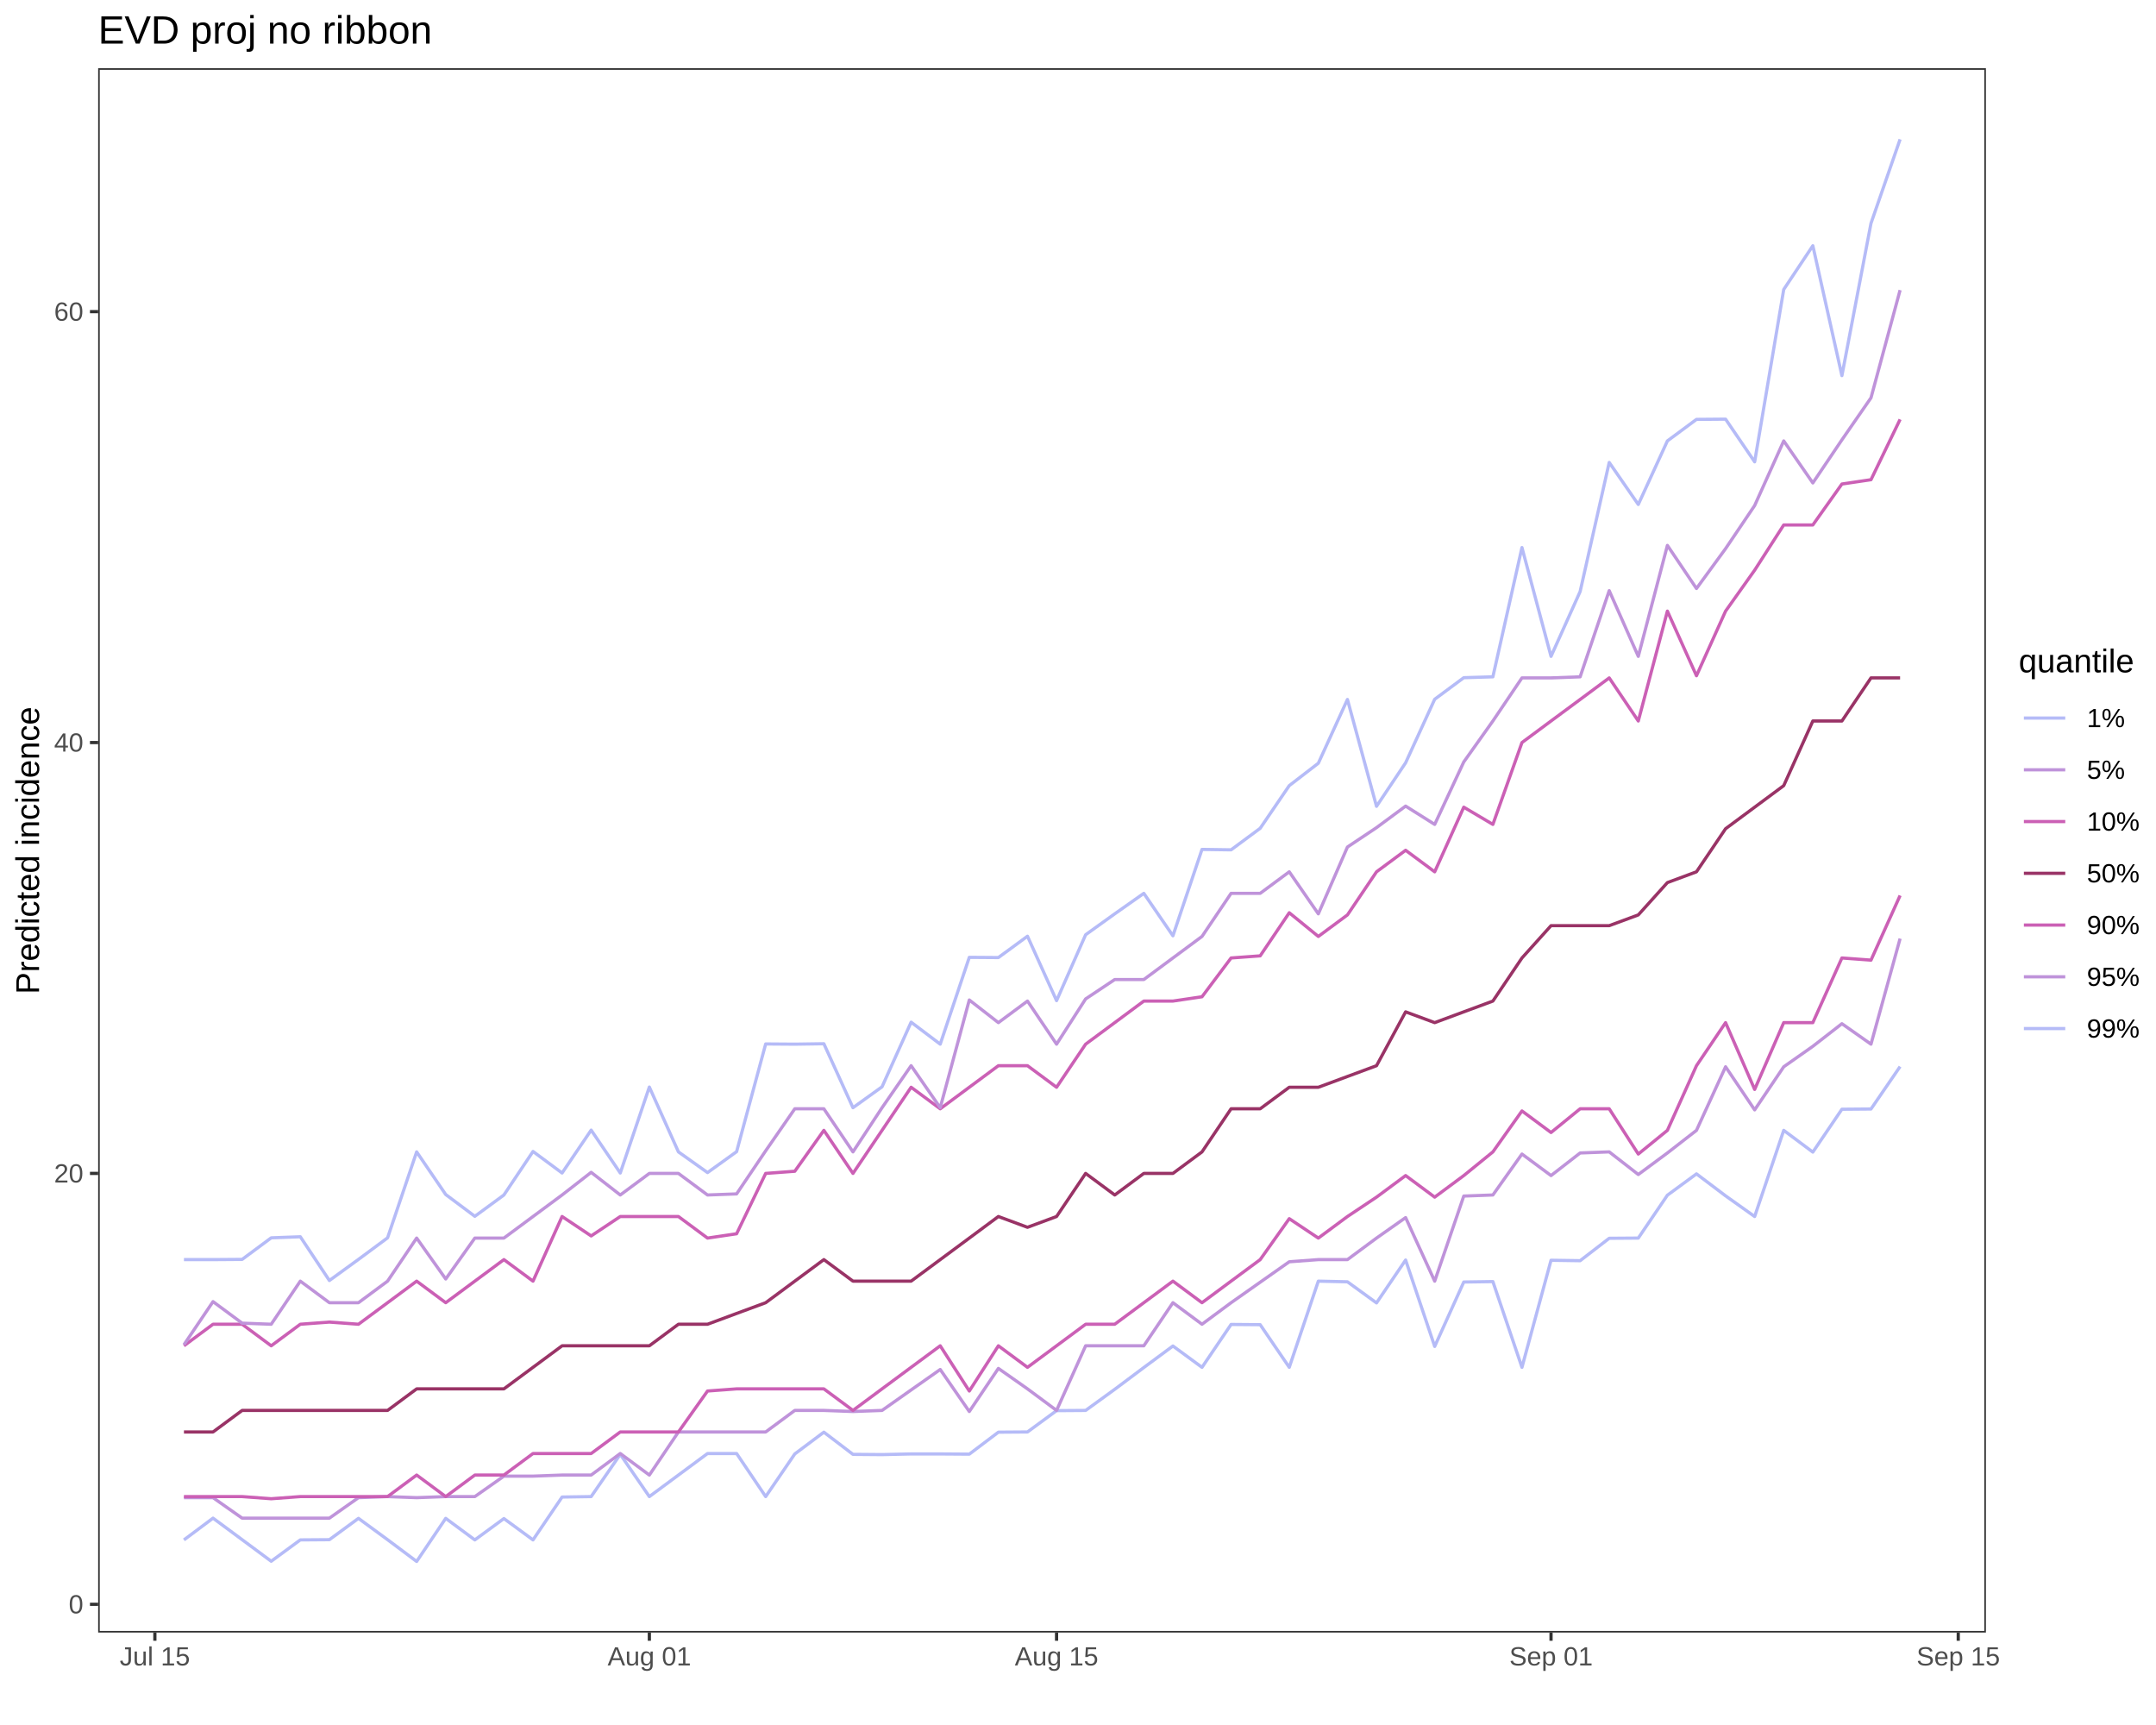
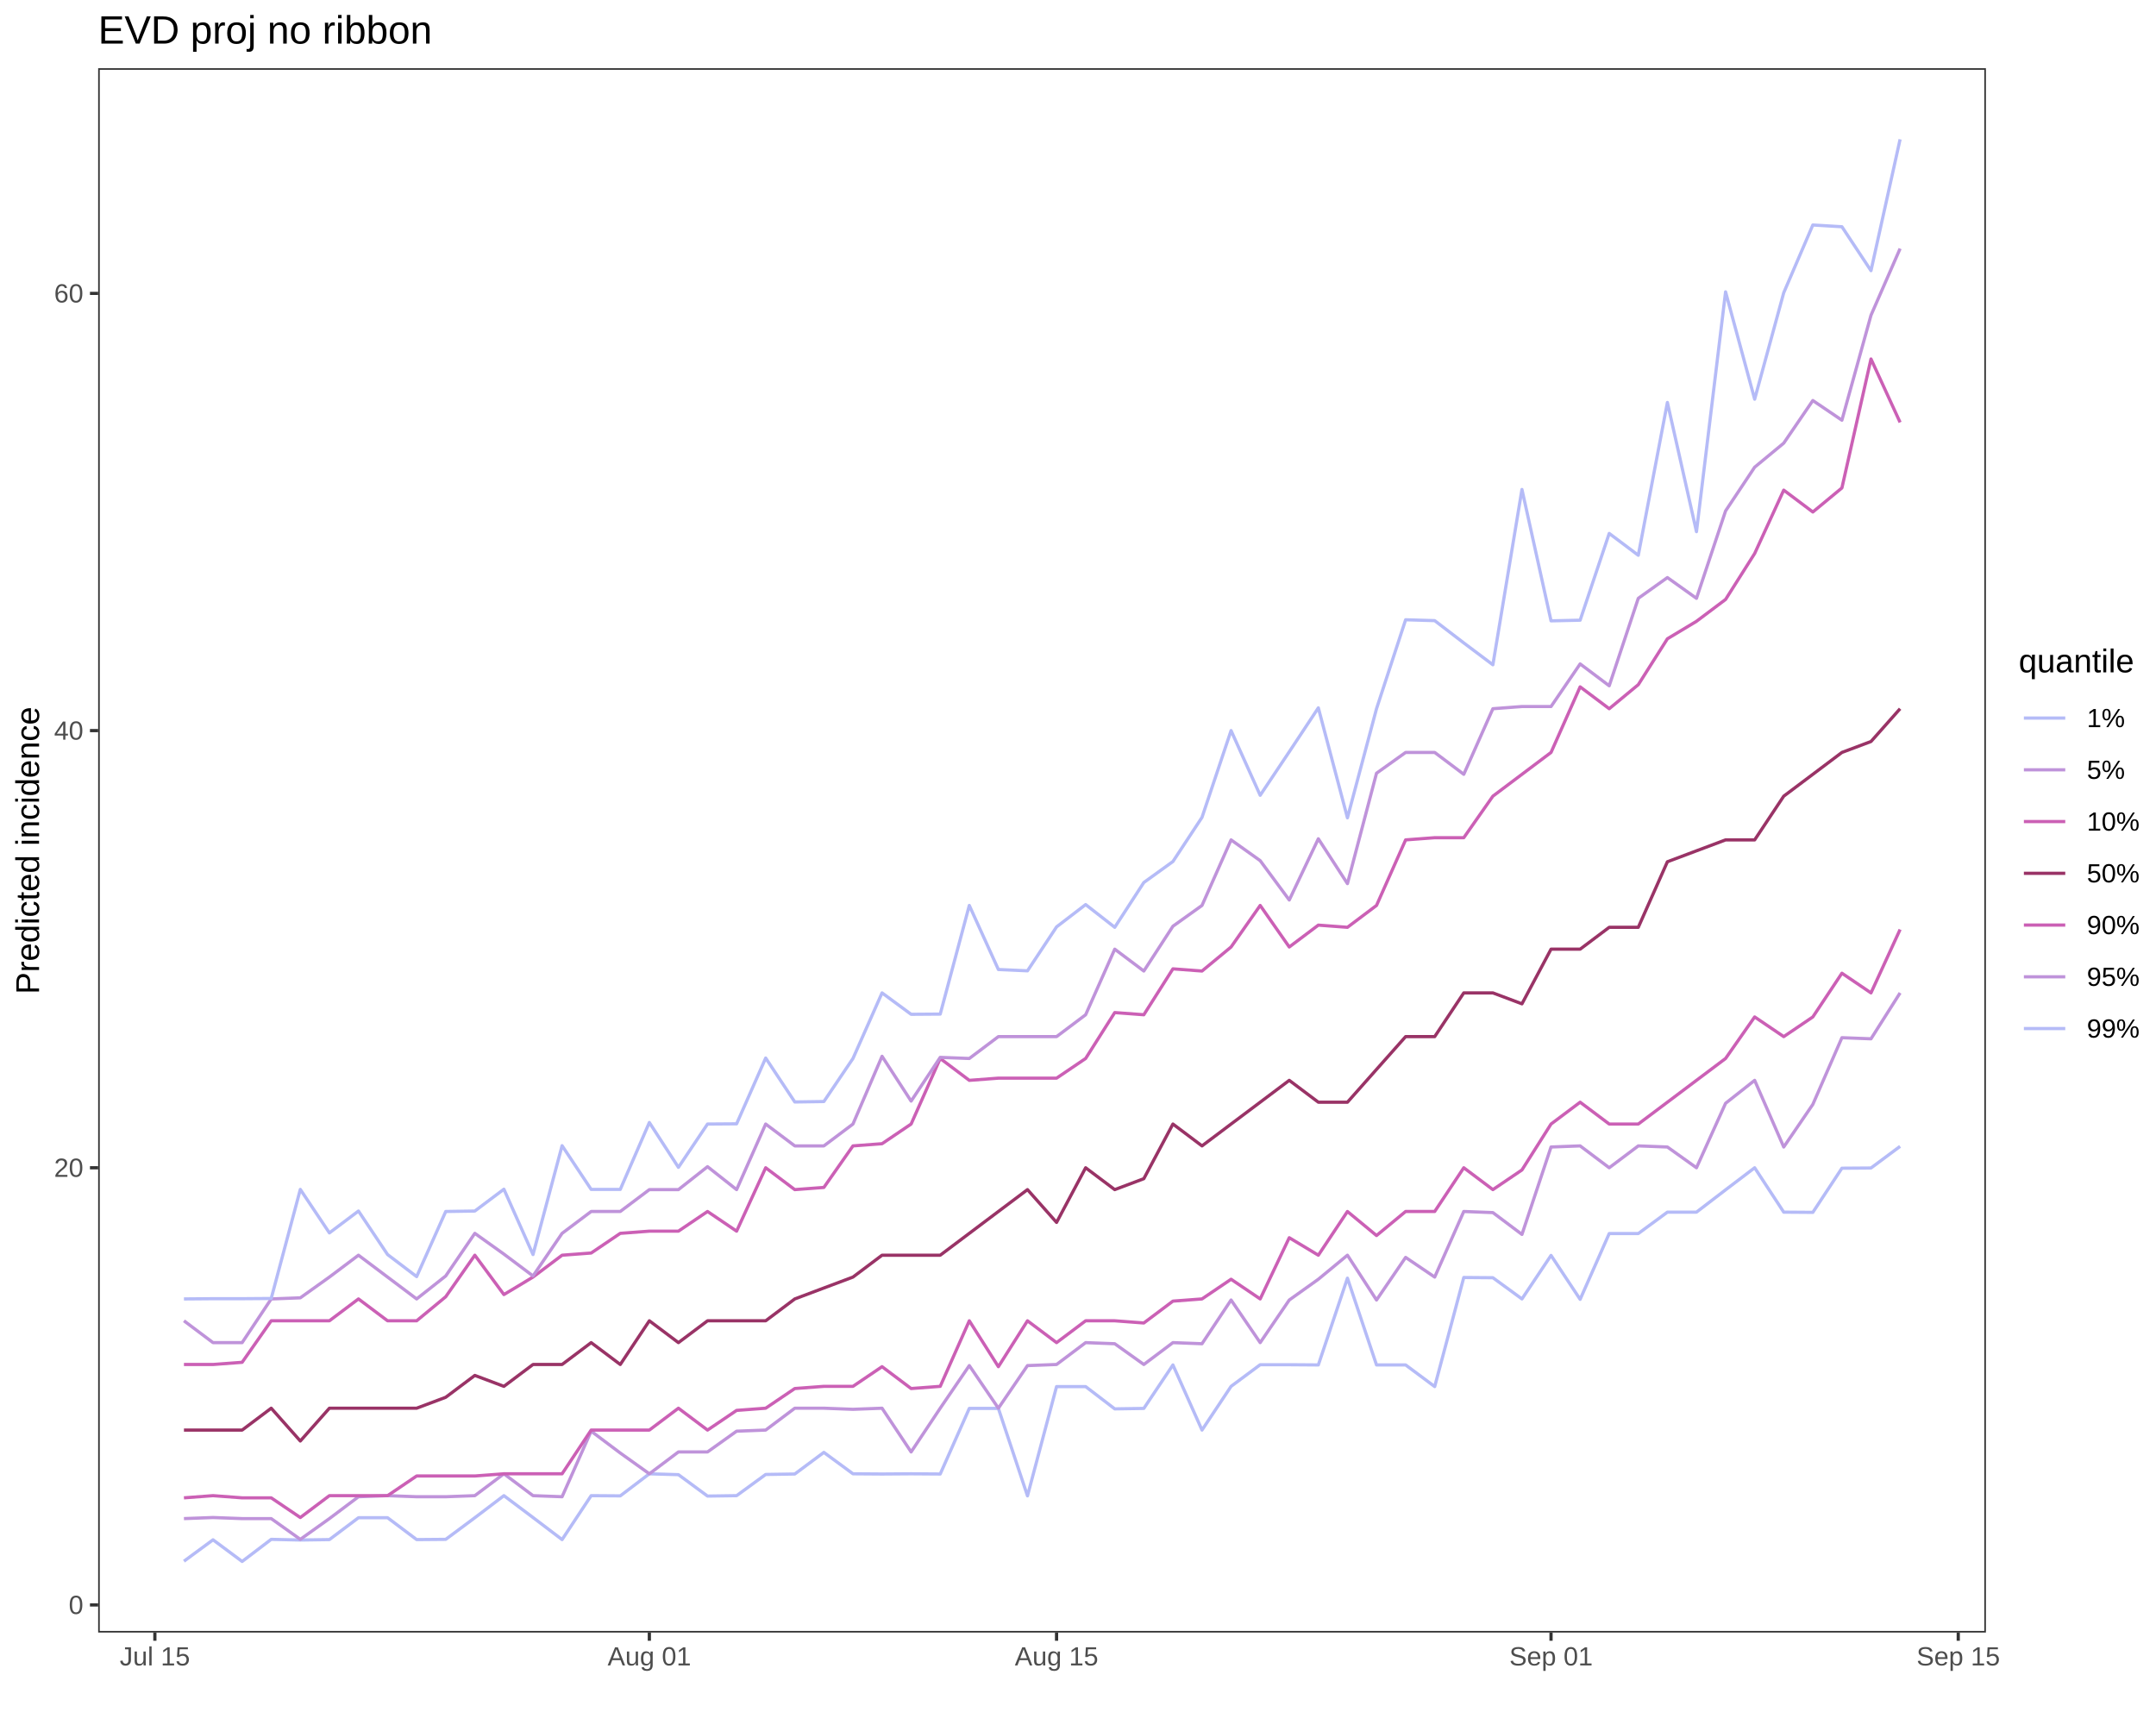
<svg xmlns="http://www.w3.org/2000/svg" viewBox="0 0 720.00 576.00">
  <defs>
    <style type="text/css">
    line, polyline, polygon, path, rect, circle {
      fill: none;
      stroke: #000000;
      stroke-linecap: round;
      stroke-linejoin: round;
      stroke-miterlimit: 10.00;
    }
  </style>
  </defs>
  <rect width="100%" height="100%" style="stroke: none; fill: #FFFFFF;" />
  <rect x="0.00" y="0.00" width="720.00" height="576.00" style="stroke-width: 1.07; stroke: #FFFFFF; fill: #FFFFFF;" />
  <defs>
    <clipPath id="cpMzIuNzh8NjYzLjE5fDU0NS4xM3wyMi43Nw==">
      <rect x="32.78" y="22.77" width="630.42" height="522.36" />
    </clipPath>
  </defs>
  <rect x="32.78" y="22.77" width="630.42" height="522.36" style="stroke-width: 1.07; stroke: none; fill: #FFFFFF;" clip-path="url(#cpMzIuNzh8NjYzLjE5fDU0NS4xM3wyMi43Nw==)" />
-   <polyline points="61.43,514.19 71.14,506.93 80.86,514.12 90.57,521.32 100.29,514.19 110.00,514.12 119.71,507.00 129.43,514.12 139.14,521.39 148.85,507.00 158.57,514.19 168.28,507.07 178.00,514.19 187.71,499.88 197.42,499.73 207.14,485.63 216.85,499.73 226.56,492.54 236.28,485.35 245.99,485.35 255.70,499.73 265.42,485.49 275.13,478.22 284.85,485.63 294.56,485.71 304.27,485.49 313.99,485.49 323.70,485.56 333.41,478.22 343.13,478.15 352.84,471.03 362.55,470.96 372.27,463.91 381.98,456.64 391.70,449.45 401.41,456.57 411.12,442.25 420.84,442.33 430.55,456.57 440.26,427.79 449.98,428.01 459.69,435.06 469.41,420.74 479.12,449.59 488.83,428.08 498.55,427.94 508.26,456.57 517.97,420.82 527.69,420.96 537.40,413.48 547.11,413.41 556.83,399.09 566.54,391.97 576.26,399.31 585.97,406.21 595.68,377.44 605.40,384.70 615.11,370.39 624.82,370.31 634.54,356.14 " style="stroke-width: 1.07; stroke: #B5BBF7; stroke-linecap: butt;" clip-path="url(#cpMzIuNzh8NjYzLjE5fDU0NS4xM3wyMi43Nw==)" />
-   <polyline points="61.43,500.09 71.14,500.09 80.86,506.93 90.57,506.93 100.29,506.93 110.00,506.93 119.71,500.09 129.43,499.73 139.14,500.09 148.85,499.73 158.57,499.73 168.28,492.90 178.00,492.90 187.71,492.54 197.42,492.54 207.14,485.35 216.85,492.54 226.56,478.15 236.28,478.15 245.99,478.15 255.70,478.15 265.42,470.96 275.13,470.96 284.85,471.32 294.56,470.96 304.27,464.12 313.99,457.29 323.70,471.32 333.41,456.93 343.13,463.76 352.84,470.96 362.55,449.38 372.27,449.38 381.98,449.38 391.70,434.99 401.41,442.18 411.12,434.99 420.84,428.15 430.55,421.32 440.26,420.60 449.98,420.60 459.69,413.41 469.41,406.57 479.12,427.79 488.83,399.38 498.55,399.02 508.26,385.35 517.97,392.54 527.69,384.99 537.40,384.63 547.11,392.18 556.83,384.99 566.54,377.44 576.26,356.21 585.97,370.60 595.68,356.21 605.40,349.38 615.11,341.83 624.82,348.66 634.54,313.41 " style="stroke-width: 1.07; stroke: #BF93DA; stroke-linecap: butt;" clip-path="url(#cpMzIuNzh8NjYzLjE5fDU0NS4xM3wyMi43Nw==)" />
-   <polyline points="61.43,499.73 71.14,499.73 80.86,499.73 90.57,500.45 100.29,499.73 110.00,499.73 119.71,499.73 129.43,499.73 139.14,492.54 148.85,499.73 158.57,492.54 168.28,492.54 178.00,485.35 187.71,485.35 197.42,485.35 207.14,478.15 216.85,478.15 226.56,478.15 236.28,464.48 245.99,463.76 255.70,463.76 265.42,463.76 275.13,463.76 284.85,470.96 294.56,463.76 304.27,456.57 313.99,449.38 323.70,464.48 333.41,449.38 343.13,456.57 352.84,449.38 362.55,442.18 372.27,442.18 381.98,434.99 391.70,427.79 401.41,434.99 411.12,427.79 420.84,420.60 430.55,406.93 440.26,413.41 449.98,406.21 459.69,399.74 469.41,392.54 479.12,399.74 488.83,392.54 498.55,384.63 508.26,370.96 517.97,378.16 527.69,370.24 537.40,370.24 547.11,385.35 556.83,377.44 566.54,355.85 576.26,341.47 585.97,363.77 595.68,341.47 605.40,341.47 615.11,319.88 624.82,320.60 634.54,299.02 " style="stroke-width: 1.07; stroke: #CB60B5; stroke-linecap: butt;" clip-path="url(#cpMzIuNzh8NjYzLjE5fDU0NS4xM3wyMi43Nw==)" />
-   <polyline points="61.43,478.15 71.14,478.15 80.86,470.96 90.57,470.96 100.29,470.96 110.00,470.96 119.71,470.96 129.43,470.96 139.14,463.76 148.85,463.76 158.57,463.76 168.28,463.76 178.00,456.57 187.71,449.38 197.42,449.38 207.14,449.38 216.85,449.38 226.56,442.18 236.28,442.18 245.99,438.58 255.70,434.99 265.42,427.79 275.13,420.60 284.85,427.79 294.56,427.79 304.27,427.79 313.99,420.60 323.70,413.41 333.41,406.21 343.13,409.81 352.84,406.21 362.55,391.82 372.27,399.02 381.98,391.82 391.70,391.82 401.41,384.63 411.12,370.24 420.84,370.24 430.55,363.05 440.26,363.05 449.98,359.45 459.69,355.85 469.41,337.87 479.12,341.47 488.83,337.87 498.55,334.27 508.26,319.88 517.97,309.09 527.69,309.09 537.40,309.09 547.11,305.50 556.83,294.71 566.54,291.11 576.26,276.72 585.97,269.53 595.68,262.33 605.40,240.75 615.11,240.75 624.82,226.36 634.54,226.36 " style="stroke-width: 1.07; stroke: #993366; stroke-linecap: butt;" clip-path="url(#cpMzIuNzh8NjYzLjE5fDU0NS4xM3wyMi43Nw==)" />
-   <polyline points="61.43,449.38 71.14,442.18 80.86,442.18 90.57,449.38 100.29,442.18 110.00,441.46 119.71,442.18 129.43,434.99 139.14,427.79 148.85,434.99 158.57,427.79 168.28,420.60 178.00,427.79 187.71,406.21 197.42,412.69 207.14,406.21 216.85,406.21 226.56,406.21 236.28,413.41 245.99,411.97 255.70,391.82 265.42,391.10 275.13,377.44 284.85,391.82 294.56,377.44 304.27,363.05 313.99,370.24 323.70,363.05 333.41,355.85 343.13,355.85 352.84,363.05 362.55,348.66 372.27,341.47 381.98,334.27 391.70,334.27 401.41,332.83 411.12,319.88 420.84,319.17 430.55,304.78 440.26,312.69 449.98,305.50 459.69,291.11 469.41,283.92 479.12,291.11 488.83,269.53 498.55,275.28 508.26,247.95 517.97,240.75 527.69,233.56 537.40,226.36 547.11,240.75 556.83,204.06 566.54,225.64 576.26,204.06 585.97,190.39 595.68,175.29 605.40,175.29 615.11,161.62 624.82,160.18 634.54,140.04 " style="stroke-width: 1.07; stroke: #CB60B5; stroke-linecap: butt;" clip-path="url(#cpMzIuNzh8NjYzLjE5fDU0NS4xM3wyMi43Nw==)" />
-   <polyline points="61.43,449.02 71.14,434.63 80.86,441.82 90.57,442.18 100.29,427.79 110.00,434.99 119.71,434.99 129.43,427.79 139.14,413.41 148.85,427.07 158.57,413.41 168.28,413.41 178.00,406.21 187.71,399.02 197.42,391.46 207.14,399.02 216.85,391.82 226.56,391.82 236.28,399.02 245.99,398.66 255.70,384.27 265.42,370.24 275.13,370.24 284.85,384.63 294.56,369.88 304.27,355.85 313.99,369.88 323.70,333.91 333.41,341.47 343.13,334.27 352.84,348.66 362.55,333.55 372.27,327.08 381.98,327.08 391.70,319.88 401.41,312.69 411.12,298.30 420.84,298.30 430.55,291.11 440.26,305.14 449.98,282.84 459.69,276.36 469.41,269.17 479.12,275.28 488.83,254.42 498.55,240.75 508.26,226.36 517.97,226.36 527.69,226.00 537.40,197.23 547.11,219.17 556.83,182.12 566.54,196.51 576.26,183.20 585.97,168.81 595.68,147.23 605.40,161.26 615.11,146.87 624.82,132.84 634.54,96.87 " style="stroke-width: 1.07; stroke: #BF93DA; stroke-linecap: butt;" clip-path="url(#cpMzIuNzh8NjYzLjE5fDU0NS4xM3wyMi43Nw==)" />
-   <polyline points="61.43,420.60 71.14,420.60 80.86,420.53 90.57,413.33 100.29,412.97 110.00,427.58 119.71,420.53 129.43,413.33 139.14,384.63 148.85,398.87 158.57,406.14 168.28,399.02 178.00,384.49 187.71,391.68 197.42,377.36 207.14,391.68 216.85,362.98 226.56,384.63 236.28,391.54 245.99,384.56 255.70,348.59 265.42,348.66 275.13,348.52 284.85,369.88 294.56,362.90 304.27,341.32 313.99,348.66 323.70,319.67 333.41,319.74 343.13,312.62 352.84,334.13 362.55,312.12 372.27,305.14 381.98,298.30 391.70,312.47 401.41,283.63 411.12,283.77 420.84,276.58 430.55,262.33 440.26,254.85 449.98,233.56 459.69,269.24 469.41,254.71 479.12,233.49 488.83,226.29 498.55,226.00 508.26,182.84 517.97,219.17 527.69,197.52 537.40,154.42 547.11,168.45 556.83,147.23 566.54,140.04 576.26,139.96 585.97,154.21 595.68,96.66 605.40,82.05 615.11,125.43 624.82,74.57 634.54,46.52 " style="stroke-width: 1.07; stroke: #B5BBF7; stroke-linecap: butt;" clip-path="url(#cpMzIuNzh8NjYzLjE5fDU0NS4xM3wyMi43Nw==)" />
+   <polyline points="61.43,521.31 71.14,514.16 80.86,521.39 90.57,514.01 100.29,514.23 110.00,514.09 119.71,506.79 129.43,506.79 139.14,514.09 148.85,514.01 158.57,506.79 168.28,499.42 178.00,506.72 187.71,514.09 197.42,499.42 207.14,499.49 216.85,492.12 226.56,492.41 236.28,499.56 245.99,499.42 255.70,492.34 265.42,492.19 275.13,484.97 284.85,492.12 294.56,492.19 304.27,492.12 313.99,492.19 323.70,470.29 333.41,470.29 343.13,499.49 352.84,463.00 362.55,463.00 372.27,470.44 381.98,470.29 391.70,455.77 401.41,477.52 411.12,462.92 420.84,455.70 430.55,455.70 440.26,455.77 449.98,426.79 459.69,455.77 469.41,455.77 479.12,463.00 488.83,426.57 498.55,426.65 508.26,433.73 517.97,419.20 527.69,433.87 537.40,411.90 547.11,411.90 556.83,404.75 566.54,404.75 576.26,397.30 585.97,389.93 595.68,404.75 605.40,404.82 615.11,390.08 624.82,390.01 634.54,382.78 " style="stroke-width: 1.07; stroke: #B5BBF7; stroke-linecap: butt;" clip-path="url(#cpMzIuNzh8NjYzLjE5fDU0NS4xM3wyMi43Nw==)" />
+   <polyline points="61.43,507.08 71.14,506.72 80.86,507.08 90.57,507.08 100.29,514.01 110.00,507.08 119.71,499.78 129.43,499.42 139.14,499.78 148.85,499.78 158.57,499.42 168.28,492.12 178.00,499.42 187.71,499.78 197.42,477.89 207.14,485.18 216.85,492.12 226.56,484.82 236.28,484.82 245.99,477.89 255.70,477.52 265.42,470.22 275.13,470.22 284.85,470.59 294.56,470.22 304.27,484.82 313.99,470.22 323.70,455.99 333.41,470.22 343.13,455.99 352.84,455.62 362.55,448.32 372.27,448.69 381.98,455.62 391.70,448.32 401.41,448.69 411.12,434.09 420.84,448.32 430.55,434.09 440.26,427.16 449.98,419.13 459.69,434.09 469.41,419.86 479.12,426.43 488.83,404.53 498.55,404.90 508.26,412.19 517.97,383.00 527.69,382.63 537.40,389.93 547.11,382.63 556.83,383.00 566.54,389.93 576.26,368.40 585.97,360.74 595.68,383.00 605.40,368.77 615.11,346.50 624.82,346.87 634.54,331.54 " style="stroke-width: 1.07; stroke: #BF93DA; stroke-linecap: butt;" clip-path="url(#cpMzIuNzh8NjYzLjE5fDU0NS4xM3wyMi43Nw==)" />
+   <polyline points="61.43,500.15 71.14,499.42 80.86,500.15 90.57,500.15 100.29,506.72 110.00,499.42 119.71,499.42 129.43,499.42 139.14,492.85 148.85,492.85 158.57,492.85 168.28,492.12 178.00,492.12 187.71,492.12 197.42,477.52 207.14,477.52 216.85,477.52 226.56,470.22 236.28,477.52 245.99,470.95 255.70,470.22 265.42,463.65 275.13,462.92 284.85,462.92 294.56,456.35 304.27,463.65 313.99,462.92 323.70,441.03 333.41,456.35 343.13,441.03 352.84,448.32 362.55,441.03 372.27,441.03 381.98,441.76 391.70,434.46 401.41,433.73 411.12,427.16 420.84,433.73 430.55,413.29 440.26,419.13 449.98,404.53 459.69,412.56 469.41,404.53 479.12,404.53 488.83,389.93 498.55,397.23 508.26,390.66 517.97,375.33 527.69,368.04 537.40,375.33 547.11,375.33 556.83,368.04 566.54,360.74 576.26,353.44 585.97,339.57 595.68,346.14 605.40,339.57 615.11,324.97 624.82,331.54 634.54,310.37 " style="stroke-width: 1.07; stroke: #CB60B5; stroke-linecap: butt;" clip-path="url(#cpMzIuNzh8NjYzLjE5fDU0NS4xM3wyMi43Nw==)" />
+   <polyline points="61.43,477.52 71.14,477.52 80.86,477.52 90.57,470.22 100.29,481.17 110.00,470.22 119.71,470.22 129.43,470.22 139.14,470.22 148.85,466.57 158.57,459.27 168.28,462.92 178.00,455.62 187.71,455.62 197.42,448.32 207.14,455.62 216.85,441.03 226.56,448.32 236.28,441.03 245.99,441.03 255.70,441.03 265.42,433.73 275.13,430.08 284.85,426.43 294.56,419.13 304.27,419.13 313.99,419.13 323.70,411.83 333.41,404.53 343.13,397.23 352.84,408.18 362.55,389.93 372.27,397.23 381.98,393.58 391.70,375.33 401.41,382.63 411.12,375.33 420.84,368.04 430.55,360.74 440.26,368.04 449.98,368.04 459.69,357.09 469.41,346.14 479.12,346.14 488.83,331.54 498.55,331.54 508.26,335.19 517.97,316.94 527.69,316.94 537.40,309.64 547.11,309.64 556.83,287.75 566.54,284.10 576.26,280.45 585.97,280.45 595.68,265.85 605.40,258.55 615.11,251.25 624.82,247.60 634.54,236.65 " style="stroke-width: 1.07; stroke: #993366; stroke-linecap: butt;" clip-path="url(#cpMzIuNzh8NjYzLjE5fDU0NS4xM3wyMi43Nw==)" />
+   <polyline points="61.43,455.62 71.14,455.62 80.86,454.89 90.57,441.03 100.29,441.03 110.00,441.03 119.71,433.73 129.43,441.03 139.14,441.03 148.85,433.00 158.57,419.13 168.28,432.27 178.00,426.43 187.71,419.13 197.42,418.40 207.14,411.83 216.85,411.10 226.56,411.10 236.28,404.53 245.99,411.10 255.70,389.93 265.42,397.23 275.13,396.50 284.85,382.63 294.56,381.90 304.27,375.33 313.99,353.44 323.70,360.74 333.41,360.01 343.13,360.01 352.84,360.01 362.55,353.44 372.27,338.11 381.98,338.84 391.70,323.51 401.41,324.24 411.12,316.21 420.84,302.34 430.55,316.21 440.26,308.91 449.98,309.64 459.69,302.34 469.41,280.45 479.12,279.72 488.83,279.72 498.55,265.85 508.26,258.55 517.97,251.25 527.69,229.35 537.40,236.65 547.11,228.62 556.83,213.30 566.54,207.46 576.26,200.16 585.97,184.83 595.68,163.66 605.40,170.96 615.11,162.93 624.82,119.87 634.54,141.04 " style="stroke-width: 1.07; stroke: #CB60B5; stroke-linecap: butt;" clip-path="url(#cpMzIuNzh8NjYzLjE5fDU0NS4xM3wyMi43Nw==)" />
+   <polyline points="61.43,441.03 71.14,448.32 80.86,448.32 90.57,433.73 100.29,433.36 110.00,426.43 119.71,419.13 129.43,426.43 139.14,433.73 148.85,426.06 158.57,411.83 168.28,418.76 178.00,426.06 187.71,411.83 197.42,404.53 207.14,404.53 216.85,397.23 226.56,397.23 236.28,389.57 245.99,397.23 255.70,375.33 265.42,382.63 275.13,382.63 284.85,375.33 294.56,352.71 304.27,367.67 313.99,353.07 323.70,353.44 333.41,346.14 343.13,346.14 352.84,346.14 362.55,338.84 372.27,316.94 381.98,324.24 391.70,309.28 401.41,302.34 411.12,280.45 420.84,287.38 430.55,300.52 440.26,280.08 449.98,295.05 459.69,258.19 469.41,251.25 479.12,251.25 488.83,258.55 498.55,236.65 508.26,235.92 517.97,235.92 527.69,221.69 537.40,228.99 547.11,199.79 556.83,192.86 566.54,199.79 576.26,170.60 585.97,156.00 595.68,147.97 605.40,133.74 615.11,140.31 624.82,105.27 634.54,83.01 " style="stroke-width: 1.07; stroke: #BF93DA; stroke-linecap: butt;" clip-path="url(#cpMzIuNzh8NjYzLjE5fDU0NS4xM3wyMi43Nw==)" />
+   <polyline points="61.43,433.73 71.14,433.65 80.86,433.65 90.57,433.58 100.29,397.16 110.00,411.68 119.71,404.38 129.43,418.91 139.14,426.28 148.85,404.53 158.57,404.38 168.28,397.09 178.00,418.91 187.71,382.56 197.42,397.16 207.14,397.16 216.85,374.82 226.56,389.79 236.28,375.33 245.99,375.26 255.70,353.29 265.42,367.96 275.13,367.82 284.85,353.44 294.56,331.54 304.27,338.69 313.99,338.62 323.70,302.34 333.41,323.73 343.13,324.17 352.84,309.50 362.55,302.05 372.27,309.64 381.98,294.68 391.70,287.67 401.41,272.93 411.12,243.95 420.84,265.56 430.55,251.03 440.26,236.36 449.98,273.08 459.69,236.65 469.41,206.95 479.12,207.24 488.83,214.68 498.55,221.98 508.26,163.44 517.97,207.31 527.69,207.09 537.40,178.12 547.11,185.41 556.83,134.39 566.54,177.53 576.26,97.46 585.97,133.30 595.68,97.75 605.40,75.13 615.11,75.71 624.82,90.38 634.54,46.52 " style="stroke-width: 1.07; stroke: #B5BBF7; stroke-linecap: butt;" clip-path="url(#cpMzIuNzh8NjYzLjE5fDU0NS4xM3wyMi43Nw==)" />
  <rect x="32.78" y="22.77" width="630.42" height="522.36" style="stroke-width: 1.07; stroke: #333333;" clip-path="url(#cpMzIuNzh8NjYzLjE5fDU0NS4xM3wyMi43Nw==)" />
  <defs>
    <clipPath id="cpMC4wMHw3MjAuMDB8NTc2LjAwfDAuMDA=">
      <rect x="0.00" y="0.00" width="720.00" height="576.00" />
    </clipPath>
  </defs>
  <g clip-path="url(#cpMC4wMHw3MjAuMDB8NTc2LjAwfDAuMDA=)">
-     <text x="22.95" y="538.73" style="font-size: 8.80px; fill: #4D4D4D; font-family: Liberation Sans;" textLength="4.89px" lengthAdjust="spacingAndGlyphs">0</text>
+     <text x="22.95" y="538.94" style="font-size: 8.80px; fill: #4D4D4D; font-family: Liberation Sans;" textLength="4.89px" lengthAdjust="spacingAndGlyphs">0</text>
  </g>
  <g clip-path="url(#cpMC4wMHw3MjAuMDB8NTc2LjAwfDAuMDA=)">
-     <text x="18.06" y="394.85" style="font-size: 8.80px; fill: #4D4D4D; font-family: Liberation Sans;" textLength="9.78px" lengthAdjust="spacingAndGlyphs">20</text>
+     <text x="18.06" y="392.96" style="font-size: 8.80px; fill: #4D4D4D; font-family: Liberation Sans;" textLength="9.78px" lengthAdjust="spacingAndGlyphs">20</text>
  </g>
  <g clip-path="url(#cpMC4wMHw3MjAuMDB8NTc2LjAwfDAuMDA=)">
-     <text x="18.06" y="250.97" style="font-size: 8.80px; fill: #4D4D4D; font-family: Liberation Sans;" textLength="9.78px" lengthAdjust="spacingAndGlyphs">40</text>
+     <text x="18.06" y="246.98" style="font-size: 8.80px; fill: #4D4D4D; font-family: Liberation Sans;" textLength="9.78px" lengthAdjust="spacingAndGlyphs">40</text>
  </g>
  <g clip-path="url(#cpMC4wMHw3MjAuMDB8NTc2LjAwfDAuMDA=)">
-     <text x="18.06" y="107.09" style="font-size: 8.80px; fill: #4D4D4D; font-family: Liberation Sans;" textLength="9.78px" lengthAdjust="spacingAndGlyphs">60</text>
+     <text x="18.06" y="101.00" style="font-size: 8.80px; fill: #4D4D4D; font-family: Liberation Sans;" textLength="9.78px" lengthAdjust="spacingAndGlyphs">60</text>
  </g>
-   <polyline points="30.04,535.70 32.78,535.70 " style="stroke-width: 1.07; stroke: #333333; stroke-linecap: butt;" clip-path="url(#cpMC4wMHw3MjAuMDB8NTc2LjAwfDAuMDA=)" />
-   <polyline points="30.04,391.82 32.78,391.82 " style="stroke-width: 1.07; stroke: #333333; stroke-linecap: butt;" clip-path="url(#cpMC4wMHw3MjAuMDB8NTc2LjAwfDAuMDA=)" />
-   <polyline points="30.04,247.95 32.78,247.95 " style="stroke-width: 1.07; stroke: #333333; stroke-linecap: butt;" clip-path="url(#cpMC4wMHw3MjAuMDB8NTc2LjAwfDAuMDA=)" />
-   <polyline points="30.04,104.07 32.78,104.07 " style="stroke-width: 1.07; stroke: #333333; stroke-linecap: butt;" clip-path="url(#cpMC4wMHw3MjAuMDB8NTc2LjAwfDAuMDA=)" />
+   <polyline points="30.04,535.91 32.78,535.91 " style="stroke-width: 1.07; stroke: #333333; stroke-linecap: butt;" clip-path="url(#cpMC4wMHw3MjAuMDB8NTc2LjAwfDAuMDA=)" />
+   <polyline points="30.04,389.93 32.78,389.93 " style="stroke-width: 1.07; stroke: #333333; stroke-linecap: butt;" clip-path="url(#cpMC4wMHw3MjAuMDB8NTc2LjAwfDAuMDA=)" />
+   <polyline points="30.04,243.95 32.78,243.95 " style="stroke-width: 1.07; stroke: #333333; stroke-linecap: butt;" clip-path="url(#cpMC4wMHw3MjAuMDB8NTc2LjAwfDAuMDA=)" />
+   <polyline points="30.04,97.97 32.78,97.97 " style="stroke-width: 1.07; stroke: #333333; stroke-linecap: butt;" clip-path="url(#cpMC4wMHw3MjAuMDB8NTc2LjAwfDAuMDA=)" />
  <polyline points="51.72,547.87 51.72,545.13 " style="stroke-width: 1.07; stroke: #333333; stroke-linecap: butt;" clip-path="url(#cpMC4wMHw3MjAuMDB8NTc2LjAwfDAuMDA=)" />
  <polyline points="216.85,547.87 216.85,545.13 " style="stroke-width: 1.07; stroke: #333333; stroke-linecap: butt;" clip-path="url(#cpMC4wMHw3MjAuMDB8NTc2LjAwfDAuMDA=)" />
  <polyline points="352.84,547.87 352.84,545.13 " style="stroke-width: 1.07; stroke: #333333; stroke-linecap: butt;" clip-path="url(#cpMC4wMHw3MjAuMDB8NTc2LjAwfDAuMDA=)" />
  <polyline points="517.97,547.87 517.97,545.13 " style="stroke-width: 1.07; stroke: #333333; stroke-linecap: butt;" clip-path="url(#cpMC4wMHw3MjAuMDB8NTc2LjAwfDAuMDA=)" />
  <polyline points="653.96,547.87 653.96,545.13 " style="stroke-width: 1.07; stroke: #333333; stroke-linecap: butt;" clip-path="url(#cpMC4wMHw3MjAuMDB8NTc2LjAwfDAuMDA=)" />
  <g clip-path="url(#cpMC4wMHw3MjAuMDB8NTc2LjAwfDAuMDA=)">
    <text x="39.98" y="556.11" style="font-size: 8.80px; fill: #4D4D4D; font-family: Liberation Sans;" textLength="23.47px" lengthAdjust="spacingAndGlyphs">Jul 15</text>
  </g>
  <g clip-path="url(#cpMC4wMHw3MjAuMDB8NTc2LjAwfDAuMDA=)">
    <text x="202.91" y="556.11" style="font-size: 8.80px; fill: #4D4D4D; font-family: Liberation Sans;" textLength="27.88px" lengthAdjust="spacingAndGlyphs">Aug 01</text>
  </g>
  <g clip-path="url(#cpMC4wMHw3MjAuMDB8NTc2LjAwfDAuMDA=)">
    <text x="338.90" y="556.11" style="font-size: 8.80px; fill: #4D4D4D; font-family: Liberation Sans;" textLength="27.88px" lengthAdjust="spacingAndGlyphs">Aug 15</text>
  </g>
  <g clip-path="url(#cpMC4wMHw3MjAuMDB8NTc2LjAwfDAuMDA=)">
    <text x="504.04" y="556.11" style="font-size: 8.80px; fill: #4D4D4D; font-family: Liberation Sans;" textLength="27.88px" lengthAdjust="spacingAndGlyphs">Sep 01</text>
  </g>
  <g clip-path="url(#cpMC4wMHw3MjAuMDB8NTc2LjAwfDAuMDA=)">
    <text x="640.03" y="556.11" style="font-size: 8.80px; fill: #4D4D4D; font-family: Liberation Sans;" textLength="27.88px" lengthAdjust="spacingAndGlyphs">Sep 15</text>
  </g>
  <g clip-path="url(#cpMC4wMHw3MjAuMDB8NTc2LjAwfDAuMDA=)">
    <text transform="translate(13.04,331.98) rotate(-90)" style="font-size: 11.00px; font-family: Liberation Sans;" textLength="96.06px" lengthAdjust="spacingAndGlyphs">Predicted incidence</text>
  </g>
  <rect x="674.15" y="215.81" width="40.37" height="136.28" style="stroke-width: 1.07; stroke: none; fill: #FFFFFF;" clip-path="url(#cpMC4wMHw3MjAuMDB8NTc2LjAwfDAuMDA=)" />
  <g clip-path="url(#cpMC4wMHw3MjAuMDB8NTc2LjAwfDAuMDA=)">
    <text x="674.15" y="224.51" style="font-size: 11.00px; font-family: Liberation Sans;" textLength="38.56px" lengthAdjust="spacingAndGlyphs">quantile</text>
  </g>
  <rect x="674.15" y="231.13" width="17.28" height="17.28" style="stroke-width: 1.07; stroke: none; fill: #FFFFFF;" clip-path="url(#cpMC4wMHw3MjAuMDB8NTc2LjAwfDAuMDA=)" />
  <line x1="675.88" y1="239.77" x2="689.70" y2="239.77" style="stroke-width: 1.07; stroke: #B5BBF7; stroke-linecap: butt;" clip-path="url(#cpMC4wMHw3MjAuMDB8NTc2LjAwfDAuMDA=)" />
  <rect x="674.15" y="248.41" width="17.28" height="17.28" style="stroke-width: 1.07; stroke: none; fill: #FFFFFF;" clip-path="url(#cpMC4wMHw3MjAuMDB8NTc2LjAwfDAuMDA=)" />
  <line x1="675.88" y1="257.05" x2="689.70" y2="257.05" style="stroke-width: 1.07; stroke: #BF93DA; stroke-linecap: butt;" clip-path="url(#cpMC4wMHw3MjAuMDB8NTc2LjAwfDAuMDA=)" />
  <rect x="674.15" y="265.69" width="17.28" height="17.28" style="stroke-width: 1.07; stroke: none; fill: #FFFFFF;" clip-path="url(#cpMC4wMHw3MjAuMDB8NTc2LjAwfDAuMDA=)" />
  <line x1="675.88" y1="274.33" x2="689.70" y2="274.33" style="stroke-width: 1.07; stroke: #CB60B5; stroke-linecap: butt;" clip-path="url(#cpMC4wMHw3MjAuMDB8NTc2LjAwfDAuMDA=)" />
  <rect x="674.15" y="282.97" width="17.28" height="17.28" style="stroke-width: 1.07; stroke: none; fill: #FFFFFF;" clip-path="url(#cpMC4wMHw3MjAuMDB8NTc2LjAwfDAuMDA=)" />
  <line x1="675.88" y1="291.61" x2="689.70" y2="291.61" style="stroke-width: 1.07; stroke: #993366; stroke-linecap: butt;" clip-path="url(#cpMC4wMHw3MjAuMDB8NTc2LjAwfDAuMDA=)" />
  <rect x="674.15" y="300.25" width="17.28" height="17.28" style="stroke-width: 1.07; stroke: none; fill: #FFFFFF;" clip-path="url(#cpMC4wMHw3MjAuMDB8NTc2LjAwfDAuMDA=)" />
  <line x1="675.88" y1="308.89" x2="689.70" y2="308.89" style="stroke-width: 1.07; stroke: #CB60B5; stroke-linecap: butt;" clip-path="url(#cpMC4wMHw3MjAuMDB8NTc2LjAwfDAuMDA=)" />
  <rect x="674.15" y="317.53" width="17.28" height="17.28" style="stroke-width: 1.07; stroke: none; fill: #FFFFFF;" clip-path="url(#cpMC4wMHw3MjAuMDB8NTc2LjAwfDAuMDA=)" />
  <line x1="675.88" y1="326.17" x2="689.70" y2="326.17" style="stroke-width: 1.07; stroke: #BF93DA; stroke-linecap: butt;" clip-path="url(#cpMC4wMHw3MjAuMDB8NTc2LjAwfDAuMDA=)" />
  <rect x="674.15" y="334.81" width="17.28" height="17.28" style="stroke-width: 1.07; stroke: none; fill: #FFFFFF;" clip-path="url(#cpMC4wMHw3MjAuMDB8NTc2LjAwfDAuMDA=)" />
  <line x1="675.88" y1="343.45" x2="689.70" y2="343.45" style="stroke-width: 1.07; stroke: #B5BBF7; stroke-linecap: butt;" clip-path="url(#cpMC4wMHw3MjAuMDB8NTc2LjAwfDAuMDA=)" />
  <g clip-path="url(#cpMC4wMHw3MjAuMDB8NTc2LjAwfDAuMDA=)">
    <text x="696.91" y="242.80" style="font-size: 8.80px; font-family: Liberation Sans;" textLength="12.72px" lengthAdjust="spacingAndGlyphs">1%</text>
  </g>
  <g clip-path="url(#cpMC4wMHw3MjAuMDB8NTc2LjAwfDAuMDA=)">
    <text x="696.91" y="260.08" style="font-size: 8.80px; font-family: Liberation Sans;" textLength="12.72px" lengthAdjust="spacingAndGlyphs">5%</text>
  </g>
  <g clip-path="url(#cpMC4wMHw3MjAuMDB8NTc2LjAwfDAuMDA=)">
    <text x="696.91" y="277.36" style="font-size: 8.80px; font-family: Liberation Sans;" textLength="17.61px" lengthAdjust="spacingAndGlyphs">10%</text>
  </g>
  <g clip-path="url(#cpMC4wMHw3MjAuMDB8NTc2LjAwfDAuMDA=)">
    <text x="696.91" y="294.64" style="font-size: 8.80px; font-family: Liberation Sans;" textLength="17.61px" lengthAdjust="spacingAndGlyphs">50%</text>
  </g>
  <g clip-path="url(#cpMC4wMHw3MjAuMDB8NTc2LjAwfDAuMDA=)">
    <text x="696.91" y="311.92" style="font-size: 8.80px; font-family: Liberation Sans;" textLength="17.61px" lengthAdjust="spacingAndGlyphs">90%</text>
  </g>
  <g clip-path="url(#cpMC4wMHw3MjAuMDB8NTc2LjAwfDAuMDA=)">
    <text x="696.91" y="329.20" style="font-size: 8.80px; font-family: Liberation Sans;" textLength="17.61px" lengthAdjust="spacingAndGlyphs">95%</text>
  </g>
  <g clip-path="url(#cpMC4wMHw3MjAuMDB8NTc2LjAwfDAuMDA=)">
    <text x="696.91" y="346.48" style="font-size: 8.80px; font-family: Liberation Sans;" textLength="17.61px" lengthAdjust="spacingAndGlyphs">99%</text>
  </g>
  <g clip-path="url(#cpMC4wMHw3MjAuMDB8NTc2LjAwfDAuMDA=)">
    <text x="32.78" y="14.56" style="font-size: 13.20px; font-family: Liberation Sans;" textLength="111.38px" lengthAdjust="spacingAndGlyphs">EVD proj no ribbon</text>
  </g>
</svg>
